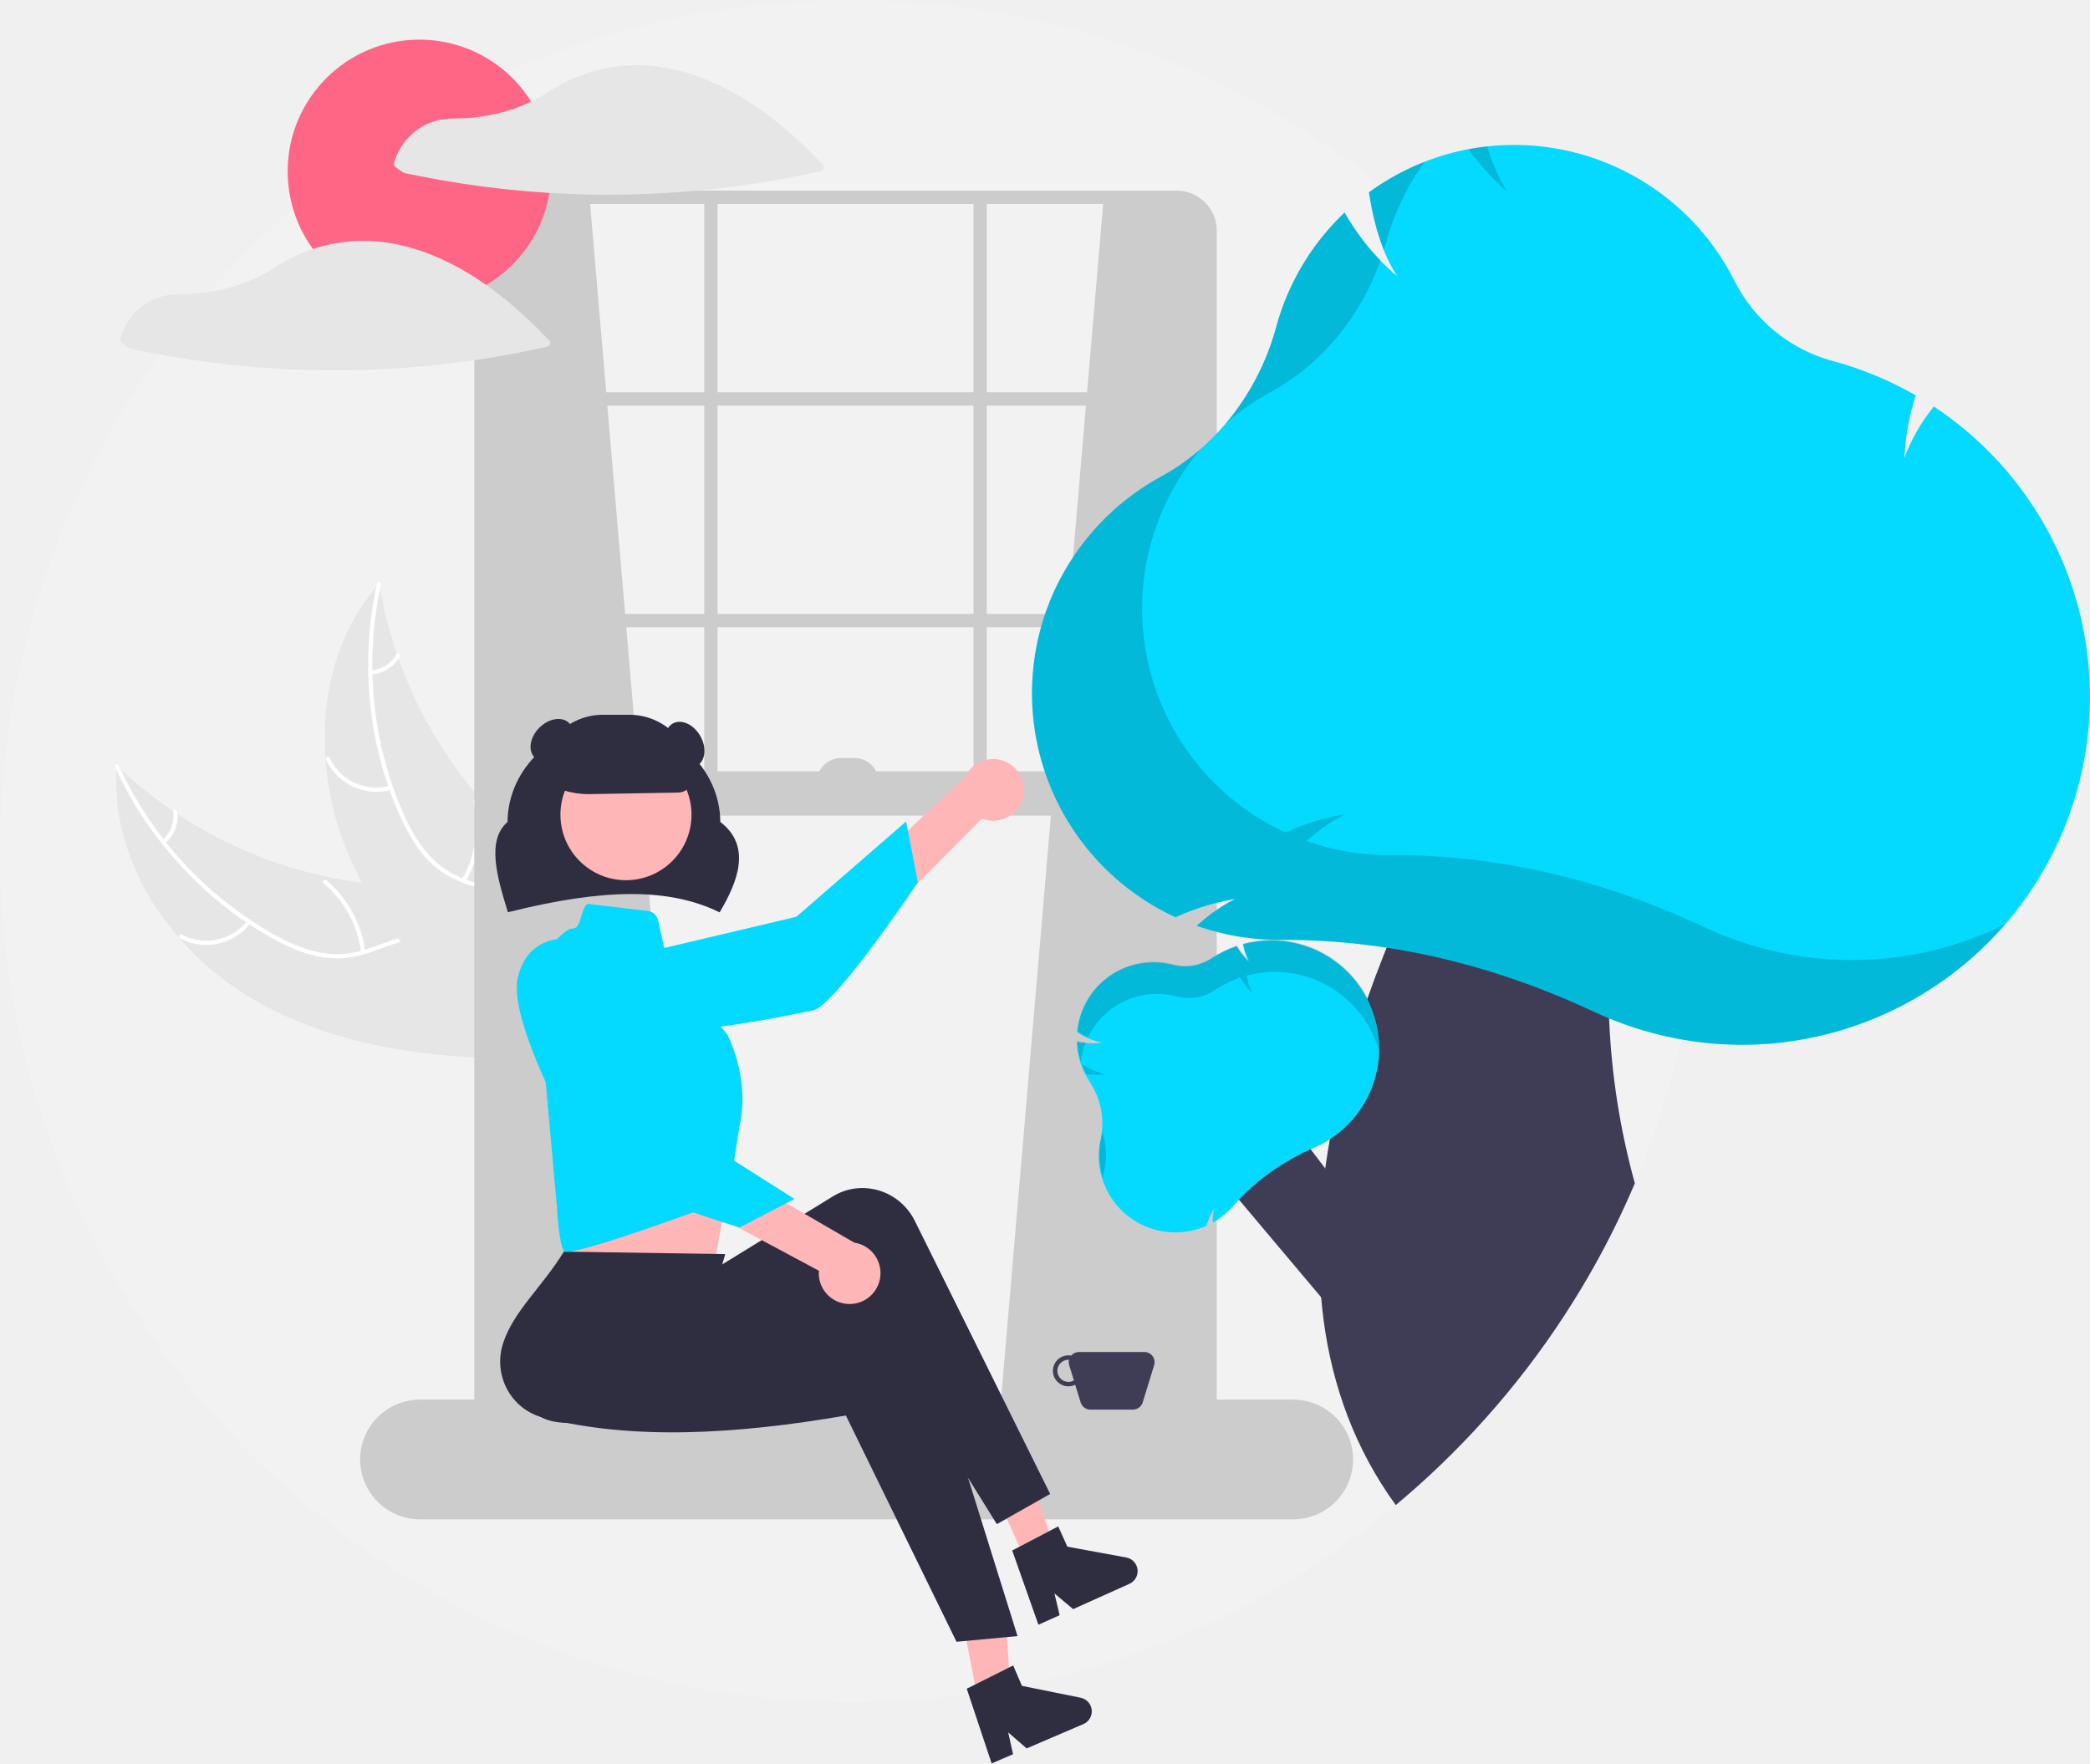
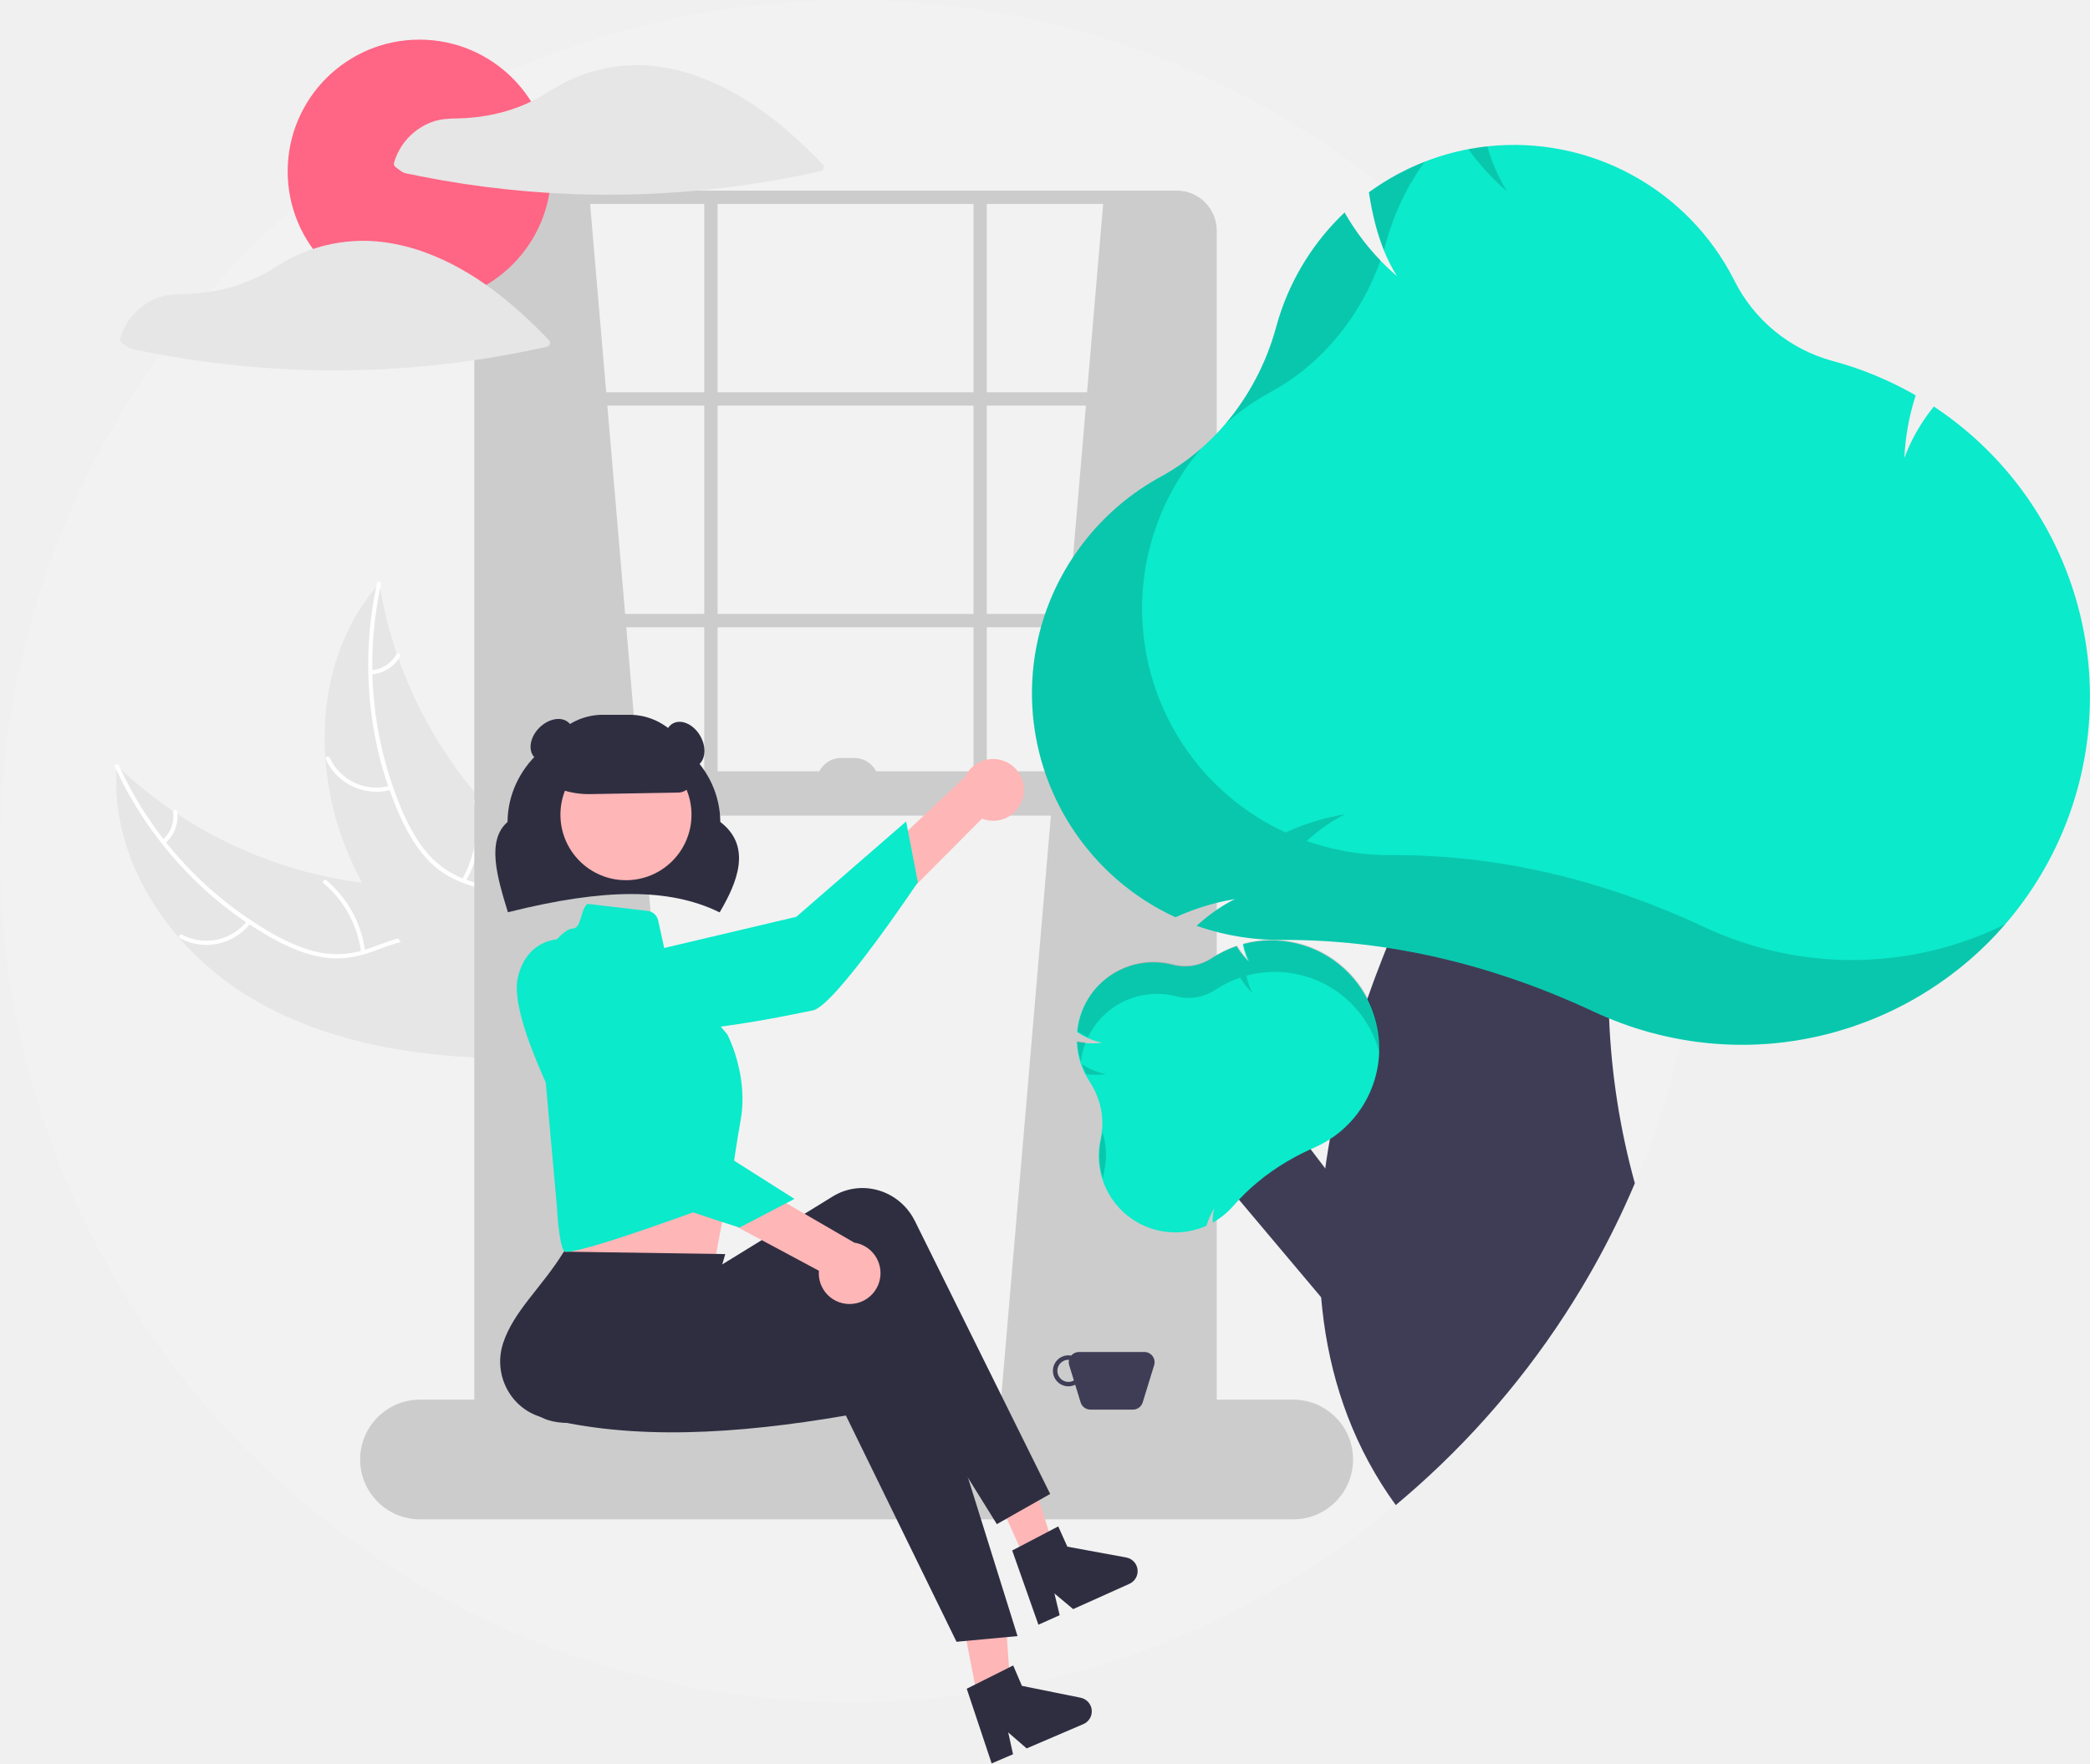
<svg xmlns="http://www.w3.org/2000/svg" data-name="Layer 1" width="943.001" height="795.629" viewBox="0 0 943.001 795.629">
  <path d="M896.499,436.185q0,16.77-1.41,33.2-1.11,12.825-3.03,25.42-2.04,13.335-5,26.35v.01q-1.935,8.565-4.25,16.99a378.355,378.355,0,0,1-16.67,47.92q-2.16,5.085-4.46,10.1a378.585,378.585,0,0,1-19.46,36.94,385.534,385.534,0,0,1-74.35,89.85q-4.74,4.215-9.61,8.29a382.421,382.421,0,0,1-245.76,88.93c-212.08,0-384-171.92-384-384,0-212.08,171.92-384,384-384a382.306,382.306,0,0,1,238.77,83.25q4.77,3.78,9.42,7.73a386.731,386.731,0,0,1,42.23,41.8h.01A382.505,382.505,0,0,1,896.499,436.185Z" transform="translate(-128.4995 -52.18526)" fill="#f2f2f2" />
  <path d="M241.856,502.516c-36.581-21.772-64.19-62.461-60.606-104.878a196.133,196.133,0,0,0,123.333,54.055c17.822,1.053,37.754.369,50.874,12.478,8.163,7.534,11.963,18.878,12.586,29.969.623,11.091-1.599,22.124-3.809,33.011l.761,2.667C322.426,529.978,278.436,524.288,241.856,502.516Z" transform="translate(-128.4995 -52.18526)" fill="#e6e6e6" />
  <path d="M182.142,397.593a167.641,167.641,0,0,0,69.678,76.049c6.587,3.687,13.59,6.854,21.032,8.323a41.405,41.405,0,0,0,21.723-1.721c6.534-2.204,12.963-5.214,19.919-5.791,7.332-.608,14.12,2.221,19.453,7.175,6.525,6.062,10.483,14.107,14.08,22.109,3.994,8.885,8.001,18.176,15.659,24.565.928.774-.328,2.168-1.254,1.396-13.322-11.116-15.497-29.732-26.146-42.824-4.969-6.109-11.809-10.757-19.935-10.635-7.106.107-13.738,3.206-20.334,5.495-6.927,2.403-13.865,3.532-21.178,2.474-7.48-1.081-14.622-3.981-21.274-7.484a162.642,162.642,0,0,1-40.498-30.723A170.614,170.614,0,0,1,180.355,398.165c-.501-1.095,1.29-1.66,1.787-.572Z" transform="translate(-128.4995 -52.18526)" fill="#fff" />
  <path d="M241.624,468.62a25.152,25.152,0,0,1-31.817,6.956c-1.064-.571-.227-2.25.838-1.679a23.29,23.29,0,0,0,29.583-6.531c.727-.964,2.119.296,1.396,1.254Z" transform="translate(-128.4995 -52.18526)" fill="#fff" />
  <path d="M291.41,481.797a48.478,48.478,0,0,0-16.879-31.036c-.925-.777.33-2.172,1.254-1.396A50.424,50.424,0,0,1,293.284,481.697c.148,1.201-1.727,1.294-1.874.1Z" transform="translate(-128.4995 -52.18526)" fill="#fff" />
  <path d="M201.841,431.157a14.237,14.237,0,0,0,4.79-12.632c-.163-1.198,1.712-1.29,1.874-.1a15.954,15.954,0,0,1-5.268,13.986.97.97,0,0,1-1.325.071.943.943,0,0,1-.071-1.325Z" transform="translate(-128.4995 -52.18526)" fill="#fff" />
  <path d="M299.659,315.46c.123.745.246,1.491.383,2.243a187.493,187.493,0,0,0,7.517,29.471c.243.747.501,1.499.765,2.238a197.66,197.66,0,0,0,36.584,62.908,191.952,191.952,0,0,0,20.694,20.552c10.233,8.722,22.022,17.365,28.582,28.626a32.93,32.93,0,0,1,1.871,3.621L368.189,528.683c-.136.113-.258.232-.394.346l-.997,2.589c-.405-.299-.818-.618-1.223-.917-.236-.172-.465-.359-.701-.532-.155-.119-.31-.24-.457-.339-.052-.04-.103-.08-.141-.113-.147-.099-.273-.206-.405-.299q-3.474-2.664-6.923-5.386c-.015-.006-.015-.006-.023-.027-17.484-13.872-33.964-29.326-47.574-46.789-.409-.526-.833-1.057-1.23-1.611a183.167,183.167,0,0,1-16.25-25.087,161.928,161.928,0,0,1-6.968-14.829,134.653,134.653,0,0,1-9.588-40.995c-2.043-28.075,4.916-56.49,22.949-77.632C298.727,316.522,299.182,315.995,299.659,315.46Z" transform="translate(-128.4995 -52.18526)" fill="#e6e6e6" />
  <path d="M300.403,315.957a167.641,167.641,0,0,0,9.848,102.672c3.04,6.91,6.724,13.655,11.782,19.308a41.405,41.405,0,0,0,18.381,11.705c6.544,2.175,13.489,3.641,19.391,7.369,6.22,3.929,9.937,10.274,11.212,17.441,1.56,8.769-.123,17.575-2.069,26.13-2.16,9.498-4.555,19.33-2.287,29.042.275,1.177-1.567,1.534-1.841.359-3.945-16.896,5.527-33.07,4.907-49.934-.29-7.869-2.953-15.699-9.515-20.494-5.738-4.193-12.899-5.711-19.544-7.856-6.977-2.252-13.197-5.528-18.399-10.775-5.322-5.367-9.278-11.982-12.481-18.784a162.642,162.642,0,0,1-13.838-48.913,170.614,170.614,0,0,1,2.683-57.888c.26-1.176,2.029-.549,1.771.619Z" transform="translate(-128.4995 -52.18526)" fill="#fff" />
  <path d="M305.132,408.481A25.152,25.152,0,0,1,275.54,394.879c-.506-1.096,1.174-1.933,1.68-.836a23.29,23.29,0,0,0,27.553,12.596c1.161-.331,1.513,1.512.359,1.841Z" transform="translate(-128.4995 -52.18526)" fill="#fff" />
  <path d="M336.95,448.976a48.477,48.477,0,0,0,5.209-34.943c-.271-1.178,1.571-1.535,1.841-.359a50.424,50.424,0,0,1-5.494,36.35c-.605,1.047-2.158-.006-1.556-1.048Z" transform="translate(-128.4995 -52.18526)" fill="#fff" />
  <path d="M295.923,354.616a14.237,14.237,0,0,0,11.429-7.202c.591-1.055,2.144 0,1.556,1.048a15.954,15.954,0,0,1-12.626,7.995.97.97,0,0,1-1.1-.741.943.943,0,0,1,.741-1.1Z" transform="translate(-128.4995 -52.18526)" fill="#fff" />
  <path d="M394.499,141.185l47,550.192-94,7.068V148.185C358.7,140.774,374.779,139.614,394.499,141.185Z" transform="translate(-128.4995 -52.18526)" fill="#ccc" />
  <path d="M626.499,141.185l-47,550.192,94,7.068V148.185C662.298,140.774,646.22,139.614,626.499,141.185Z" transform="translate(-128.4995 -52.18526)" fill="#ccc" />
  <path d="M659.425,721.185H360.574a18.095,18.095,0,0,1-18.075-18.075V156.26a18.095,18.095,0,0,1,18.075-18.075H659.425A18.095,18.095,0,0,1,677.499,156.26v546.85A18.095,18.095,0,0,1,659.425,721.185Zm-298.851-577A12.088,12.088,0,0,0,348.499,156.26v546.85a12.089,12.089,0,0,0,12.075,12.075H659.425a12.089,12.089,0,0,0,12.075-12.075V156.26a12.088,12.088,0,0,0-12.075-12.075Z" transform="translate(-128.4995 -52.18526)" fill="#ccc" />
  <rect x="217" y="177" width="329" height="6" fill="#ccc" />
  <rect x="217" y="277" width="329" height="6" fill="#ccc" />
  <rect x="317.764" y="89" width="6" height="273" fill="#ccc" />
  <rect x="439.236" y="89" width="6" height="273" fill="#ccc" />
  <path d="M711.999,737.685h-394a27,27,0,0,1,0-54h394a27,27,0,0,1,0,54Z" transform="translate(-128.4995 -52.18526)" fill="#ccc" />
  <rect x="219" y="348" width="327" height="20" fill="#ccc" />
  <path d="M453.194,463.836l-.415-.2c-22.292-10.769-51.483-10.759-94.653.035l-.461.115-.138-.455c-4.567-14.974-9.74-31.934-.021-40.278.136-24.485,21.614-44.368,47.996-44.368,26.376,0,47.851,19.872,47.995,44.351,14.458,11.054,7.567,27.388-.068,40.402Z" transform="translate(-128.4995 -52.18526)" fill="#2f2e41" />
  <path d="M590.206,411.405a13.844,13.844,0,0,1-18.647,10.147l-78.778,79.165L485.753,476.136,563.994,402.621a13.919,13.919,0,0,1,26.212,8.784Z" transform="translate(-128.4995 -52.18526)" fill="#ffb6b6" />
-   <path d="M395.507,487.618s-7.147,16.197,10.488,26.185,79.273-3.812,89.274-5.738S542.625,450.237,542.625,450.237l-5.282-27.415-49.54,43.005Z" transform="translate(-128.4995 -52.18526)" fill="#04d9ff" />
+   <path d="M395.507,487.618s-7.147,16.197,10.488,26.185,79.273-3.812,89.274-5.738S542.625,450.237,542.625,450.237l-5.282-27.415-49.54,43.005Z" transform="translate(-128.4995 -52.18526)" fill="#0beacb" />
  <path d="M382.499,577.185l1,19s-2.952,16.83-.524,20.462c2.409,3.614,68.15,4.07,68.15,4.07s4.344-23.416,8.085-43.913Z" transform="translate(-128.4995 -52.18526)" fill="#ffb6b6" />
  <polygon points="443.014 776.221 456.758 773.445 452.824 717.931 432.54 722.028 443.014 776.221" fill="#ffb6b6" />
  <polygon points="462.701 703.978 475.478 698.233 458.903 645.117 440.045 653.597 462.701 703.978" fill="#ffb6b6" />
  <path d="M602.33,726.235l-24.058,13.622-59.332-95.342c-41.651,28.061-82.381,41.499-123.441,48.67-13.882,2.472-28.035,1.219-30.701-12.91q-.187-.991-.298-1.993c-1.639-15.433,17.558-35.215,19.999-54.097l52.54-3.154,6.479,8.307L504.28,591.982c12.219-7.512,28.291-3.449,35.897,9.076q.602.992,1.118,2.033Z" transform="translate(-128.4995 -52.18526)" fill="#2f2e41" />
  <path d="M587.605,790.372l-27.528,2.558-49.913-102.081c-49.495,8.512-96.19,11.239-136.579.942-13.675-3.438-22.034-17.558-18.67-31.538q.236-.98.545-1.94c4.834-14.748,17.487-25.183,27.456-41.404L455.733,618.016l-8.133,28.062,70.736-9.154c14.225-1.841,27.217,8.456,29.018,22.998q.143,1.152.186,2.313Z" transform="translate(-128.4995 -52.18526)" fill="#2f2e41" />
  <circle cx="282.432" cy="367.57" r="29.568" fill="#ffb6b6" />
-   <path d="M393.598,459.997l27.111,3.19a5.532,5.532,0,0,1,4.758,4.313l4.311,19.729,26.877,31.651s9.651,18.096,6.032,38.605-5.21,35.748-5.21,35.748S385.381,620.263,382.968,616.644s-3.196-20.058-3.196-20.058L370.121,489.216S380.979,471.121,387.011,471.121C390.904,470.989,390.405,462.228,393.598,459.997Z" transform="translate(-128.4995 -52.18526)" fill="#04d9ff" />
-   <ellipse cx="329.711" cy="539.387" rx="6.884" ry="8.261" fill="#04d9ff" />
+   <path d="M393.598,459.997l27.111,3.19a5.532,5.532,0,0,1,4.758,4.313l4.311,19.729,26.877,31.651s9.651,18.096,6.032,38.605-5.21,35.748-5.21,35.748S385.381,620.263,382.968,616.644s-3.196-20.058-3.196-20.058L370.121,489.216S380.979,471.121,387.011,471.121C390.904,470.989,390.405,462.228,393.598,459.997Z" transform="translate(-128.4995 -52.18526)" fill="#0beacb" />
+   <ellipse cx="329.711" cy="539.387" rx="6.884" ry="8.261" fill="#0beacb" />
  <path d="M564.693,814.113l20.954-10.501,3.949,9.213,26.496,5.356a6.261,6.261,0,0,1,1.227,11.892l-25.601,10.974-8.319-7.222,2.183,9.852-9.653,4.138Z" transform="translate(-128.4995 -52.18526)" fill="#2f2e41" />
  <path d="M585.204,751.744l20.766-10.868,4.111,9.142,26.587,4.889a6.261,6.261,0,0,1,1.436,11.869l-25.404,11.422-8.445-7.074,2.356,9.812-9.578,4.307Z" transform="translate(-128.4995 -52.18526)" fill="#2f2e41" />
  <path d="M394.039,410.48a37.838,37.838,0,0,1-21.826-6.886l-.213-.149v-.26a28.532,28.532,0,0,1,28.5-28.5h12a28.532,28.532,0,0,1,28.5,28.5,6.636,6.636,0,0,1-6.49,6.604l-39.796.686C394.488,410.479,394.263,410.48,394.039,410.48Z" transform="translate(-128.4995 -52.18526)" fill="#2f2e41" />
  <ellipse cx="437.499" cy="388.185" rx="8" ry="11" transform="translate(-263.9783 218.5714) rotate(-30)" fill="#2f2e41" />
  <ellipse cx="377.5" cy="386.185" rx="11" ry="8" transform="translate(-291.0066 327.8583) rotate(-45)" fill="#2f2e41" />
  <path d="M644.838,662.185H615.325a4.57,4.57,0,0,0-3.499,1.617,6.999,6.999,0,1,0,1.806,13.173l2.448,7.954a4.611,4.611,0,0,0,4.408,3.255h19.188a4.611,4.611,0,0,0,4.407-3.255l5.163-16.777A4.612,4.612,0,0,0,644.838,662.185Zm-34.256,13.5a5,5,0,1,1,0-10c.091,0,.176.022.267.027a4.564,4.564,0,0,0,.07,2.441l2.112,6.865A4.937,4.937,0,0,1,610.581,675.685Z" transform="translate(-128.4995 -52.18526)" fill="#3f3d56" />
  <path d="M513.052,640.478a13.844,13.844,0,0,1-15.07-14.951L399.543,572.775,421.074,558.989l92.873,53.858a13.919,13.919,0,0,1-.895,27.63Z" transform="translate(-128.4995 -52.18526)" fill="#ffb6b6" />
-   <path d="M384.182,475.832s-17.566-2.2-22.075,17.56,26.396,74.846,31.111,83.874,68.983,28.773,68.983,28.773l24.747-12.926-55.411-35.118Z" transform="translate(-128.4995 -52.18526)" fill="#04d9ff" />
+   <path d="M384.182,475.832s-17.566-2.2-22.075,17.56,26.396,74.846,31.111,83.874,68.983,28.773,68.983,28.773l24.747-12.926-55.411-35.118Z" transform="translate(-128.4995 -52.18526)" fill="#0beacb" />
  <path d="M379.5,342h6a11,11,0,0,1,11,11v0a0,0,0,0,1,0,0h-28a0,0,0,0,1,0,0v0A11,11,0,0,1,379.5,342Z" fill="#ccc" />
  <circle cx="189.242" cy="77.324" r="59.442" fill="#ff6584" />
  <path d="M499.738,126.411c-15.731-16.502-34.001-31.557-55.63-39.512a89.414,89.414,0,0,0-18.633-4.682c-.051-.007-.1.003-.15-.001a2.746,2.746,0,0,0-.314-.062,71.725,71.725,0,0,0-26.622,1.607A73.554,73.554,0,0,0,385.993,88.079a108.399,108.399,0,0,0-11.631,6.592,75.653,75.653,0,0,1-25.703,9.589,86.468,86.468,0,0,1-13.805,1.355c-4.018.081-7.807.22-11.613,1.672a27.874,27.874,0,0,0-16.976,18.381,1.807,1.807,0,0,0,.803,1.974c1.03.737,2.034,1.574,3.115,2.231a9.719,9.719,0,0,0,3.043.83q2.58.544,5.167,1.057,9.529,1.888,19.137,3.343,19.442,2.943,39.094,4.146a435.303,435.303,0,0,0,78.685-2.365,436.802,436.802,0,0,0,43.655-7.551A1.764,1.764,0,0,0,499.738,126.411Z" transform="translate(-128.4995 -52.18526)" fill="#e6e6e6" />
  <path d="M320.562,166.155a89.414,89.414,0,0,0-18.632-4.682c-.051-.007-.1.003-.15-.001a2.747,2.747,0,0,0-.314-.062,71.725,71.725,0,0,0-26.622,1.607,73.555,73.555,0,0,0-12.396,4.318,108.4,108.4,0,0,0-11.631,6.592,75.653,75.653,0,0,1-25.703,9.589,86.468,86.468,0,0,1-13.805,1.355c-4.018.081-7.807.22-11.613,1.672A27.874,27.874,0,0,0,182.72,204.923a1.807,1.807,0,0,0,.803,1.974c1.03.737,2.034,1.574,3.115,2.231a9.719,9.719,0,0,0,3.043.83q2.58.544,5.167,1.057,9.529,1.888,19.137,3.343,19.442,2.943,39.094,4.146a435.303,435.303,0,0,0,78.685-2.365,436.803,436.803,0,0,0,43.655-7.551,1.764,1.764,0,0,0,.771-2.922C360.461,189.165,342.191,174.11,320.562,166.155Z" transform="translate(-128.4995 -52.18526)" fill="#e6e6e6" />
  <polygon points="620.723 557.099 575.011 497.048 538.943 517.442 615.374 608.204 620.723 557.099" fill="#3f3d56" />
  <path d="M854.519,511.665a329.337,329.337,0,0,0,11.62,74.41q-2.16,5.085-4.46,10.1a378.585,378.585,0,0,1-19.46,36.94,385.534,385.534,0,0,1-74.35,89.85q-4.74,4.215-9.61,8.29c-18.51-25.52-28.5-53.68-32.45-82.66-.5-3.68-.91-7.4-1.22-11.1v-.02a236.759,236.759,0,0,1-.73-27.04c.01-.72.03-1.45.06-2.18.35-9.64,1.22-19.3,2.53-28.87v-.01c.15-1.1.3-2.2.47-3.3.48-3.3,1.02-6.6,1.61-9.88a400.208,400.208,0,0,1,14.34-55.79v-.01c.17-.53.34-1.05.53-1.57.66-1.98,1.33-3.94,2.02-5.9a3.435,3.435,0,0,1,.16-.45q1.335-3.84,2.73-7.62.375-1.05.78-2.1c1.05-2.81,2.12-5.6,3.21-8.35.34-.88.69-1.76,1.04-2.63.27-.67.53-1.34.81-2v-.01q2.385-5.895,4.83-11.56c4.57-10.62,9.27-20.61,13.85-29.82l.01-.01c19.01-38.13,36.29-62.89,36.29-62.89l64.89,21c-7.74,13.73-13.73,33.98-17.01,57.87a323.067,323.067,0,0,0-2.49,57.3Z" transform="translate(-128.4995 -52.18526)" fill="#3f3d56" />
-   <path d="M746.669,505.555c-.38-.89-.81-1.76-1.25-2.63a49.257,49.257,0,0,0-8.71-12c-.52-.53-1.06-1.06-1.62-1.56a48.718,48.718,0,0,0-45.48-11.26l-.04.02-.3.08.07.34a28.28,28.28,0,0,0,1.3,4.65c.15.41.32.8.49,1.19.07.18.16.34.24.52,0,0-.01.01.01.01,0,.01.01.02.01.03.19.37.37.75.57,1.11-.41-.39-.8-.79-1.18-1.2-.37-.38-.71-.78-1.05-1.18a33.147,33.147,0,0,1-3.15-4.34l-.16-.27-.28.11a49.113,49.113,0,0,0-10.72,5.25l-.36.24a21.802,21.802,0,0,1-17.51,2.86,34.718,34.718,0,0,0-27.59,4.51,34.303,34.303,0,0,0-7.18,6.26c-.18.21-.36.43-.54.64-.38.46-.74.93-1.09,1.41a34.263,34.263,0,0,0-6.67,17.23l-.02.23.19.13a29.714,29.714,0,0,0,11.24,4.68,33.63,33.63,0,0,1-7.64.19h-.01a30.941,30.941,0,0,1-3.44-.48l-.21-.04h-.01l-.26-.05.04.48a34.399,34.399,0,0,0,5.57,17.15l.1.14a1.407,1.407,0,0,1,.1.16,35.997,35.997,0,0,1,3.52,6.91,32.918,32.918,0,0,1,1.48,18.91,34.48,34.48,0,0,0,14.12,36.18,34.296,34.296,0,0,0,16.95,5.95c.83.07,1.67.11,2.51.11a34.479,34.479,0,0,0,13.97-2.91l.16-.06.04-.18a33.841,33.841,0,0,1,3.54-7.78,23.575,23.575,0,0,0-.74,5.87v.66l.57-.33c.49-.29.99-.6,1.44-.89a35.226,35.226,0,0,0,7.27-6.32c.83-.96,1.67-1.89,2.55-2.82l.01-.01c1.71-1.82,3.52-3.6,5.4-5.3a100.973,100.973,0,0,1,12.8-9.77,110.307,110.307,0,0,1,14.13-7.68h.01c.55-.26,1.11-.51,1.66-.75a48.741,48.741,0,0,0,7.01-3.76c.08-.05.15-.09.22-.14a48.792,48.792,0,0,0,17.92-60.5Z" transform="translate(-128.4995 -52.18526)" fill="#04d9ff" />
+   <path d="M746.669,505.555c-.38-.89-.81-1.76-1.25-2.63a49.257,49.257,0,0,0-8.71-12c-.52-.53-1.06-1.06-1.62-1.56a48.718,48.718,0,0,0-45.48-11.26l-.04.02-.3.08.07.34a28.28,28.28,0,0,0,1.3,4.65c.15.41.32.8.49,1.19.07.18.16.34.24.52,0,0-.01.01.01.01,0,.01.01.02.01.03.19.37.37.75.57,1.11-.41-.39-.8-.79-1.18-1.2-.37-.38-.71-.78-1.05-1.18a33.147,33.147,0,0,1-3.15-4.34l-.16-.27-.28.11a49.113,49.113,0,0,0-10.72,5.25l-.36.24a21.802,21.802,0,0,1-17.51,2.86,34.718,34.718,0,0,0-27.59,4.51,34.303,34.303,0,0,0-7.18,6.26c-.18.21-.36.43-.54.64-.38.46-.74.93-1.09,1.41a34.263,34.263,0,0,0-6.67,17.23l-.02.23.19.13a29.714,29.714,0,0,0,11.24,4.68,33.63,33.63,0,0,1-7.64.19h-.01a30.941,30.941,0,0,1-3.44-.48l-.21-.04h-.01l-.26-.05.04.48a34.399,34.399,0,0,0,5.57,17.15l.1.14a1.407,1.407,0,0,1,.1.16,35.997,35.997,0,0,1,3.52,6.91,32.918,32.918,0,0,1,1.48,18.91,34.48,34.48,0,0,0,14.12,36.18,34.296,34.296,0,0,0,16.95,5.95c.83.07,1.67.11,2.51.11a34.479,34.479,0,0,0,13.97-2.91l.16-.06.04-.18a33.841,33.841,0,0,1,3.54-7.78,23.575,23.575,0,0,0-.74,5.87v.66l.57-.33c.49-.29.99-.6,1.44-.89a35.226,35.226,0,0,0,7.27-6.32c.83-.96,1.67-1.89,2.55-2.82l.01-.01c1.71-1.82,3.52-3.6,5.4-5.3a100.973,100.973,0,0,1,12.8-9.77,110.307,110.307,0,0,1,14.13-7.68h.01c.55-.26,1.11-.51,1.66-.75a48.741,48.741,0,0,0,7.01-3.76c.08-.05.15-.09.22-.14a48.792,48.792,0,0,0,17.92-60.5Z" transform="translate(-128.4995 -52.18526)" fill="#0beacb" />
  <path d="M626.777,580.184a34.46,34.46,0,0,0-.619,3.684,34.929,34.929,0,0,1-.782-18.176c.208-.921.364-1.853.486-2.791A32.78,32.78,0,0,1,626.777,580.184Z" transform="translate(-128.4995 -52.18526)" opacity="0.15" />
  <path d="M627.533,536.806a33.631,33.631,0,0,1-8.932.043,34.586,34.586,0,0,1-2.007-4.545A29.305,29.305,0,0,0,627.533,536.806Z" transform="translate(-128.4995 -52.18526)" opacity="0.15" />
  <path d="M618.364,522.484a34.761,34.761,0,0,0-2.161,8.705,34.362,34.362,0,0,1-1.602-8.768l-.025-.48.472.092A33.397,33.397,0,0,0,618.364,522.484Z" transform="translate(-128.4995 -52.18526)" opacity="0.15" />
  <path d="M630.217,491.738a34.632,34.632,0,0,1,27.574-4.516,21.766,21.766,0,0,0,17.52-2.855l.361-.238a48.965,48.965,0,0,1,10.714-5.262l.288-.1.157.26a33.12,33.12,0,0,0,5.376,6.725,25.398,25.398,0,0,1-2.618-7.51l-.068-.346.341-.09a48.721,48.721,0,0,1,61.116,49.7,48.73,48.73,0,0,0-59.715-35.207l-.341.09.068.346a25.399,25.399,0,0,0,2.618,7.51,33.121,33.121,0,0,1-5.376-6.725l-.157-.26-.288.1a48.964,48.964,0,0,0-10.714,5.262l-.361.238a21.766,21.766,0,0,1-17.52,2.855,34.556,34.556,0,0,0-39.8,18.426,41.881,41.881,0,0,1-4.493-2.51l-.196-.124.023-.23A34.418,34.418,0,0,1,630.217,491.738Z" transform="translate(-128.4995 -52.18526)" opacity="0.15" />
-   <path d="M1001.979,236.225l-.95-.63-.69.9a81.83,81.83,0,0,0-12.59,22.29,106.752,106.752,0,0,1,4.82-27.29l.3-.93-.86-.49a157.689,157.689,0,0,0-35.5-14.72l-1.35-.36a70.061,70.061,0,0,1-44.15-36.28,111.368,111.368,0,0,0-111.43-60.49h-.01c-.24.02-.49.05-.73.08-.41.04-.81.09-1.21.14-.82.11-1.62.22-2.42.34-.68.1-1.37.21-2.05.33-.36.05-.71.11-1.06.18-.35.06-.71.12-1.06.19h-.01a110.254,110.254,0,0,0-19.66,5.65h-.01v.01l-1.61.63q-2.49,1.02-4.94,2.16c-.37.17-.73.35-1.1.52-.1.05-.21.1-.31.16-1.05.5-2.09,1.02-3.12,1.57-.15.07-.3.15-.45.23l-.96.51q-3.165,1.71-6.22,3.63c-.17.1-.33.2-.5.31-.18.12-.37.24-.55.36-.11.06-.22.14-.33.21-.31.19-.61.39-.91.6-.6.39-1.2.79-1.79,1.2-.61.41-1.21.84-1.81,1.27l-.6.43.11.74c.1.61.19,1.22.3,1.82.1.6.2,1.19.31,1.78.17.99.36,1.97.55,2.92.13.63.25,1.25.39,1.86q.195.945.42,1.89c.29,1.3.6,2.56.93,3.8.16.62.33,1.24.51,1.85.1.37.2.74.31,1.1q.12.375.24.75c.02.08.04.17.07.26a2.406,2.406,0,0,0,.08.25q.165.555.33,1.08c.06.19.12.38.19.56.14.43.29.87.44,1.29.16.48.33.96.5,1.43.04.12.08.23.12.35.03.09.06.18.1.27.04.1.08.21.12.31.17.45.34.91.52,1.36.06.16.12.33.19.49a71.635,71.635,0,0,0,5.95,11.7q-3.885-3.33-7.48-7.06a107.658,107.658,0,0,1-10.2-12.31c-.25-.34-.5-.69-.73-1.04-.47-.67-.93-1.34-1.38-2.02-.48-.7-.94-1.43-1.39-2.15-.3-.48-.6-.97-.89-1.45-.29-.46-.56-.91-.82-1.37l-.78-1.34h-.01v.01l-1.1,1.08c-.44.43-.88.86-1.31,1.29a111.134,111.134,0,0,0-28.27,48.65l-.15.55-.15.57c-.29,1.02-.58,2.01-.89,3.02v.01c-.3,1-.62,2-.96,2.98-.31.93-.63,1.85-.97,2.77q-.165.465-.36.93c-.21.6-.44,1.19-.67,1.79-.11.27-.22.55-.33.82-.27.66-.54,1.32-.81,1.97-.04.1-.09.21-.14.31-.08.2-.17.4-.25.59-.21.48-.43.97-.64,1.45-.15.31-.29.63-.43.94-.06.14-.13.28-.19.42-.37.8-.75,1.59-1.15,2.37-.45.92-.91,1.84-1.4,2.74-.43.84-.88,1.66-1.35,2.48-.81,1.45-1.66,2.89-2.54,4.29-.34.54-.68,1.08-1.03,1.62-.08.13-.16.26-.24.38-.29.47-.59.92-.9,1.38-.21.31-.42.62-.63.92-.35.54-.72,1.06-1.1,1.57-.1.16-.21.31-.32.46-.56.78-1.12,1.54-1.69,2.3-.02.01-.02.02-.03.03-.02,0-.02.01-.03.02-.25.33-.5.66-.76.98-.34.47-.71.93-1.08,1.38-.6.76-1.23,1.53-1.87,2.28-.02.02-.03.04-.05.05a106.528,106.528,0,0,1-10.74,10.92c-.07.06-.12.12-.19.17-.54.47-1.08.94-1.64,1.4q-.345.285-.69.57c-.38.32-.77.64-1.15.93a.793.793,0,0,1-.15.12c-.34.28-.67.54-1.01.8-.41.33-.82.64-1.24.95q-2.97,2.25-6.1,4.25c-.31.21-.64.42-.96.62-.19.12-.38.24-.56.34-.76.47-1.52.93-2.28,1.37-.76.45-1.54.88-2.31,1.3-1.65.9-3.28,1.84-4.87,2.82-.8.5-1.6,1-2.39,1.51q-4.71,3.06-9.07,6.55a110.737,110.737,0,0,0-8.35,7.41q-.495.48-.99.99c-.66.65-1.3,1.31-1.91,1.97-.98,1.01-1.92,2.05-2.85,3.1a112.398,112.398,0,0,0-12.96,18.02,105.926,105.926,0,0,0-5.08,9.89c-1.15,2.53-2.2,5.12-3.15,7.74q-.945,2.625-1.77,5.3c-.27.89-.53,1.79-.78,2.69-.85,3.05-1.56,6.13-2.14,9.22q-.705,3.72-1.14,7.45c-.15,1.25-.27,2.5-.38,3.74q-.386,4.572-.395,9.152a111.31,111.31,0,0,0,3.315,27.178q.735,2.94,1.63,5.85c.3.97.62,1.93.94,2.89q1.215,3.6,2.69,7.13.885,2.115,1.86,4.2a111.616,111.616,0,0,0,15.68,24.56q1.545,1.845,3.19,3.63c.01,0,0,.01,0,.01a110.899,110.899,0,0,0,8.63,8.44h.01q1.815,1.605,3.69,3.11c.01-.01.01,0,.01,0,1.26,1.02,2.53,2,3.83,2.95q.975.705,1.98,1.41,1.965,1.395,4.01,2.69h.01q2.04,1.32,4.14,2.52c2.81,1.61,5.69,3.12,8.65,4.49l.5.23.51-.23a109.461,109.461,0,0,1,14.64-5.37c1.1-.32,2.21-.61,3.31-.89q4.17-1.035,8.4-1.74a69.101,69.101,0,0,0-7.94,4.67c-1.97,1.33-3.91,2.78-5.86,4.38-.65.53-1.3,1.08-1.95,1.64l-1.62,1.4,2.03.67c.74.24,1.48.48,2.22.7,1.01.32,2.01.61,2.99.88q3.21.9,6.46,1.59c.53.11,1.05.22,1.58.33,1.03.2,2.07.4,3.11.58a.687.687,0,0,0,.13.02c1.08.18,2.17.35,3.25.5q3.015.435,6.03.69c.22.03.44.04.67.05.49.04.97.08,1.46.11,1.08.07,2.17.12,3.26.16.08,0,.15.01.23.01.55.02,1.1.04,1.65.05,0,0,0,.01.01,0,.55.01,1.1.02,1.65.02h3.04c.57,0,1.14.01,1.72.01.8,0,1.61.01,2.41.02.21,0,.43.01.65.01,1.28.02,2.56.05,3.84.08.08,0,.16.01.24.01,1.28.04,2.56.08,3.84.14.28.01.56.02.85.04q1.845.075,3.69.18c.35.02.71.05,1.07.07.93.05,1.87.11,2.8.18.55.03,1.09.07,1.64.12,2.22.17,4.43.36,6.65.58.74.06,1.48.14,2.22.22q2.97.315,5.96.69c.89.1,1.78.22,2.67.34.1.01.2.02.3.04,1.1.15,2.19.3,3.29.46.72.1,1.44.21,2.16.32.74.11,1.48.22,2.22.35.4.06.8.13,1.21.2.96.15,1.93.31,2.9.49a2.348,2.348,0,0,1,.26.04c2.06.36,4.13.74,6.19,1.15,1.21.23,2.41.47,3.61.72.94.19,1.88.39,2.82.59.16.03.32.07.48.11a.515.515,0,0,0,.11.02c1.42.31,2.85.63,4.27.97q7.395,1.71,14.77,3.8c1.13.31,2.26.64,3.39.97.48.14.95.28,1.42.42.98.29,1.95.58,2.93.89.86.26,1.73.53,2.59.81.54.17,1.08.34,1.62.52.84.26,1.68.53,2.51.82.71.22,1.41.45,2.11.7,1,.33,2.01.67,3.01,1.03.29.1.59.2.88.31,1.22.42,2.44.85,3.66,1.3,1.19.43,2.38.87,3.56,1.31.82.31,1.64.61,2.45.93.91.35,1.82.7,2.72,1.06,1.3.51,2.61,1.03,3.91,1.56,1.2.48,2.39.97,3.59,1.48.22.09.45.18.67.28,1.04.43,2.08.88,3.11,1.33.67.28,1.33.57,1.99.86q4.32,1.89,8.63,3.91h.01c1.8.85,3.63,1.66,5.47,2.43.43.18.86.36,1.3.53.73.31,1.47.6,2.21.9.48.19.96.38,1.45.56.71.28,1.43.55,2.15.81.76.28,1.51.56,2.28.82.27.1.54.19.82.29.89.3,1.78.6,2.68.89.09.03.18.06.28.09.94.3,1.88.6,2.83.88a2.002,2.002,0,0,0,.23.07c1.02.31,2.06.61,3.09.9,1.52.42,3.05.82,4.58,1.19.28.07.56.14.84.2.82.2,1.63.39,2.45.57.87.2,1.75.38,2.62.56.88.18,1.76.36,2.63.52.47.09.94.18,1.4.26l1.23.21c.85.15,1.7.28,2.56.42a.195.195,0,0,1,.07.01c.97.15,1.93.29,2.9.41.93.13,1.86.24,2.79.35.19.02.39.04.59.06.77.09,1.54.18,2.31.25q.33.03.66.06c.76.07,1.52.14,2.28.19a3.559,3.559,0,0,0,.46.03c.68.06,1.36.11,2.04.14.48.04.95.06,1.43.09.25.01.49.02.74.03.66.04,1.32.06,1.99.08.81.03,1.62.05,2.42.07.97.02,1.95.03,2.92.03h.02c.95,0,1.91-.01,2.86-.03h.36l1.05-.03c.54-.01,1.08-.03,1.61-.05,1.02-.04,2.03-.09,3.04-.15.4-.02.81-.05,1.21-.07.18-.01.37-.03.55-.04.63-.04,1.25-.08,1.88-.13.65-.05,1.31-.11,1.96-.18.84-.08,1.68-.17,2.52-.26.66-.07,1.32-.15,1.97-.23a2.032,2.032,0,0,0,.26-.04c.63-.07,1.26-.15,1.88-.24.74-.1,1.47-.21,2.2-.32.08-.01.15-.02.23-.03,1.26-.2,2.53-.4,3.8-.63,1.33-.24,2.66-.5,3.98-.77.49-.1.97-.21,1.46-.31.27-.06.55-.11.81-.17.41-.09.81-.18,1.21-.28.07-.01.15-.03.22-.04.56-.12,1.11-.26,1.67-.4,1.12-.27,2.22-.55,3.32-.85.49-.12.98-.25,1.45-.38.14-.04.28-.08.41-.12q3.045-.855,6.04-1.81c.88-.28,1.75-.57,2.62-.88q2.805-.96,5.56-2.02c.49-.18.98-.38,1.47-.57.72-.29,1.44-.58,2.15-.87.64-.27,1.28-.54,1.93-.82.32-.13.64-.27.96-.41.96-.42,1.92-.85,2.87-1.28.64-.3,1.27-.59,1.9-.89,1-.48,1.99-.97,2.98-1.46.25-.13.49-.26.73-.38.63-.32,1.26-.65,1.9-.97,1.01-.54,2.02-1.08,3.02-1.64.34-.18.67-.37,1.01-.56q1.65-.93,3.27-1.89,3.585-2.145,7.07-4.48c.58-.38,1.16-.78,1.73-1.17,1.08-.74,2.14-1.5,3.2-2.26.11-.08.21-.16.32-.23.53-.39,1.06-.78,1.59-1.18,1.1-.83,2.19-1.67,3.28-2.53.02-.01.05-.04.08-.06.49-.39.98-.78,1.46-1.17,1.49-1.21,2.96-2.44,4.4-3.71.71-.61,1.41-1.24,2.1-1.87.52-.47,1.04-.94,1.55-1.42,1.03-.97,2.04-1.93,3.04-2.91.5-.48.99-.98,1.49-1.48.49-.5.99-1,1.48-1.51.17-.17.34-.35.51-.53.5-.53,1-1.07,1.5-1.6.43-.46.85-.94,1.28-1.42.72-.8,1.45-1.6,2.16-2.41a1.534,1.534,0,0,1,.12-.13c.04-.05.08-.09.11-.13h-.01a156.932,156.932,0,0,0-31.27-232.97Z" transform="translate(-128.4995 -52.18526)" fill="#04d9ff" />
+   <path d="M1001.979,236.225l-.95-.63-.69.9a81.83,81.83,0,0,0-12.59,22.29,106.752,106.752,0,0,1,4.82-27.29l.3-.93-.86-.49a157.689,157.689,0,0,0-35.5-14.72l-1.35-.36a70.061,70.061,0,0,1-44.15-36.28,111.368,111.368,0,0,0-111.43-60.49h-.01c-.24.02-.49.05-.73.08-.41.04-.81.09-1.21.14-.82.11-1.62.22-2.42.34-.68.1-1.37.21-2.05.33-.36.05-.71.11-1.06.18-.35.06-.71.12-1.06.19h-.01a110.254,110.254,0,0,0-19.66,5.65h-.01v.01l-1.61.63q-2.49,1.02-4.94,2.16c-.37.17-.73.35-1.1.52-.1.05-.21.1-.31.16-1.05.5-2.09,1.02-3.12,1.57-.15.07-.3.15-.45.23l-.96.51q-3.165,1.71-6.22,3.63c-.17.1-.33.2-.5.31-.18.12-.37.24-.55.36-.11.06-.22.14-.33.21-.31.19-.61.39-.91.6-.6.39-1.2.79-1.79,1.2-.61.41-1.21.84-1.81,1.27l-.6.43.11.74c.1.61.19,1.22.3,1.82.1.6.2,1.19.31,1.78.17.99.36,1.97.55,2.92.13.63.25,1.25.39,1.86q.195.945.42,1.89c.29,1.3.6,2.56.93,3.8.16.62.33,1.24.51,1.85.1.37.2.74.31,1.1q.12.375.24.75c.02.08.04.17.07.26a2.406,2.406,0,0,0,.08.25q.165.555.33,1.08c.06.19.12.38.19.56.14.43.29.87.44,1.29.16.48.33.96.5,1.43.04.12.08.23.12.35.03.09.06.18.1.27.04.1.08.21.12.31.17.45.34.91.52,1.36.06.16.12.33.19.49a71.635,71.635,0,0,0,5.95,11.7q-3.885-3.33-7.48-7.06a107.658,107.658,0,0,1-10.2-12.31c-.25-.34-.5-.69-.73-1.04-.47-.67-.93-1.34-1.38-2.02-.48-.7-.94-1.43-1.39-2.15-.3-.48-.6-.97-.89-1.45-.29-.46-.56-.91-.82-1.37l-.78-1.34h-.01v.01l-1.1,1.08c-.44.43-.88.86-1.31,1.29a111.134,111.134,0,0,0-28.27,48.65l-.15.55-.15.57c-.29,1.02-.58,2.01-.89,3.02v.01c-.3,1-.62,2-.96,2.98-.31.93-.63,1.85-.97,2.77q-.165.465-.36.93c-.21.6-.44,1.19-.67,1.79-.11.27-.22.55-.33.82-.27.66-.54,1.32-.81,1.97-.04.1-.09.21-.14.31-.08.2-.17.4-.25.59-.21.48-.43.97-.64,1.45-.15.31-.29.63-.43.94-.06.14-.13.28-.19.42-.37.8-.75,1.59-1.15,2.37-.45.92-.91,1.84-1.4,2.74-.43.84-.88,1.66-1.35,2.48-.81,1.45-1.66,2.89-2.54,4.29-.34.54-.68,1.08-1.03,1.62-.08.13-.16.26-.24.38-.29.47-.59.92-.9,1.38-.21.31-.42.62-.63.92-.35.54-.72,1.06-1.1,1.57-.1.16-.21.31-.32.46-.56.78-1.12,1.54-1.69,2.3-.02.01-.02.02-.03.03-.02,0-.02.01-.03.02-.25.33-.5.66-.76.98-.34.47-.71.93-1.08,1.38-.6.76-1.23,1.53-1.87,2.28-.02.02-.03.04-.05.05a106.528,106.528,0,0,1-10.74,10.92c-.07.06-.12.12-.19.17-.54.47-1.08.94-1.64,1.4q-.345.285-.69.57c-.38.32-.77.64-1.15.93a.793.793,0,0,1-.15.12c-.34.28-.67.54-1.01.8-.41.33-.82.64-1.24.95q-2.97,2.25-6.1,4.25c-.31.21-.64.42-.96.62-.19.12-.38.24-.56.34-.76.47-1.52.93-2.28,1.37-.76.45-1.54.88-2.31,1.3-1.65.9-3.28,1.84-4.87,2.82-.8.5-1.6,1-2.39,1.51q-4.71,3.06-9.07,6.55a110.737,110.737,0,0,0-8.35,7.41q-.495.48-.99.99c-.66.65-1.3,1.31-1.91,1.97-.98,1.01-1.92,2.05-2.85,3.1a112.398,112.398,0,0,0-12.96,18.02,105.926,105.926,0,0,0-5.08,9.89c-1.15,2.53-2.2,5.12-3.15,7.74q-.945,2.625-1.77,5.3c-.27.89-.53,1.79-.78,2.69-.85,3.05-1.56,6.13-2.14,9.22q-.705,3.72-1.14,7.45c-.15,1.25-.27,2.5-.38,3.74q-.386,4.572-.395,9.152a111.31,111.31,0,0,0,3.315,27.178q.735,2.94,1.63,5.85c.3.97.62,1.93.94,2.89q1.215,3.6,2.69,7.13.885,2.115,1.86,4.2a111.616,111.616,0,0,0,15.68,24.56q1.545,1.845,3.19,3.63c.01,0,0,.01,0,.01a110.899,110.899,0,0,0,8.63,8.44h.01q1.815,1.605,3.69,3.11c.01-.01.01,0,.01,0,1.26,1.02,2.53,2,3.83,2.95q.975.705,1.98,1.41,1.965,1.395,4.01,2.69h.01q2.04,1.32,4.14,2.52c2.81,1.61,5.69,3.12,8.65,4.49l.5.23.51-.23a109.461,109.461,0,0,1,14.64-5.37c1.1-.32,2.21-.61,3.31-.89q4.17-1.035,8.4-1.74a69.101,69.101,0,0,0-7.94,4.67c-1.97,1.33-3.91,2.78-5.86,4.38-.65.53-1.3,1.08-1.95,1.64l-1.62,1.4,2.03.67c.74.24,1.48.48,2.22.7,1.01.32,2.01.61,2.99.88q3.21.9,6.46,1.59c.53.11,1.05.22,1.58.33,1.03.2,2.07.4,3.11.58a.687.687,0,0,0,.13.02c1.08.18,2.17.35,3.25.5q3.015.435,6.03.69c.22.03.44.04.67.05.49.04.97.08,1.46.11,1.08.07,2.17.12,3.26.16.08,0,.15.01.23.01.55.02,1.1.04,1.65.05,0,0,0,.01.01,0,.55.01,1.1.02,1.65.02h3.04c.57,0,1.14.01,1.72.01.8,0,1.61.01,2.41.02.21,0,.43.01.65.01,1.28.02,2.56.05,3.84.08.08,0,.16.01.24.01,1.28.04,2.56.08,3.84.14.28.01.56.02.85.04q1.845.075,3.69.18c.35.02.71.05,1.07.07.93.05,1.87.11,2.8.18.55.03,1.09.07,1.64.12,2.22.17,4.43.36,6.65.58.74.06,1.48.14,2.22.22q2.97.315,5.96.69c.89.1,1.78.22,2.67.34.1.01.2.02.3.04,1.1.15,2.19.3,3.29.46.72.1,1.44.21,2.16.32.74.11,1.48.22,2.22.35.4.06.8.13,1.21.2.96.15,1.93.31,2.9.49a2.348,2.348,0,0,1,.26.04c2.06.36,4.13.74,6.19,1.15,1.21.23,2.41.47,3.61.72.94.19,1.88.39,2.82.59.16.03.32.07.48.11a.515.515,0,0,0,.11.02c1.42.31,2.85.63,4.27.97q7.395,1.71,14.77,3.8c1.13.31,2.26.64,3.39.97.48.14.95.28,1.42.42.98.29,1.95.58,2.93.89.86.26,1.73.53,2.59.81.54.17,1.08.34,1.62.52.84.26,1.68.53,2.51.82.71.22,1.41.45,2.11.7,1,.33,2.01.67,3.01,1.03.29.1.59.2.88.31,1.22.42,2.44.85,3.66,1.3,1.19.43,2.38.87,3.56,1.31.82.31,1.64.61,2.45.93.91.35,1.82.7,2.72,1.06,1.3.51,2.61,1.03,3.91,1.56,1.2.48,2.39.97,3.59,1.48.22.09.45.18.67.28,1.04.43,2.08.88,3.11,1.33.67.28,1.33.57,1.99.86q4.32,1.89,8.63,3.91h.01c1.8.85,3.63,1.66,5.47,2.43.43.18.86.36,1.3.53.73.31,1.47.6,2.21.9.48.19.96.38,1.45.56.71.28,1.43.55,2.15.81.76.28,1.51.56,2.28.82.27.1.54.19.82.29.89.3,1.78.6,2.68.89.09.03.18.06.28.09.94.3,1.88.6,2.83.88a2.002,2.002,0,0,0,.23.07c1.02.31,2.06.61,3.09.9,1.52.42,3.05.82,4.58,1.19.28.07.56.14.84.2.82.2,1.63.39,2.45.57.87.2,1.75.38,2.62.56.88.18,1.76.36,2.63.52.47.09.94.18,1.4.26l1.23.21c.85.15,1.7.28,2.56.42a.195.195,0,0,1,.07.01c.97.15,1.93.29,2.9.41.93.13,1.86.24,2.79.35.19.02.39.04.59.06.77.09,1.54.18,2.31.25q.33.03.66.06c.76.07,1.52.14,2.28.19a3.559,3.559,0,0,0,.46.03c.68.06,1.36.11,2.04.14.48.04.95.06,1.43.09.25.01.49.02.74.03.66.04,1.32.06,1.99.08.81.03,1.62.05,2.42.07.97.02,1.95.03,2.92.03h.02c.95,0,1.91-.01,2.86-.03h.36l1.05-.03c.54-.01,1.08-.03,1.61-.05,1.02-.04,2.03-.09,3.04-.15.4-.02.81-.05,1.21-.07.18-.01.37-.03.55-.04.63-.04,1.25-.08,1.88-.13.65-.05,1.31-.11,1.96-.18.84-.08,1.68-.17,2.52-.26.66-.07,1.32-.15,1.97-.23a2.032,2.032,0,0,0,.26-.04c.63-.07,1.26-.15,1.88-.24.74-.1,1.47-.21,2.2-.32.08-.01.15-.02.23-.03,1.26-.2,2.53-.4,3.8-.63,1.33-.24,2.66-.5,3.98-.77.49-.1.97-.21,1.46-.31.27-.06.55-.11.81-.17.41-.09.81-.18,1.21-.28.07-.01.15-.03.22-.04.56-.12,1.11-.26,1.67-.4,1.12-.27,2.22-.55,3.32-.85.49-.12.98-.25,1.45-.38.14-.04.28-.08.41-.12q3.045-.855,6.04-1.81c.88-.28,1.75-.57,2.62-.88q2.805-.96,5.56-2.02c.49-.18.98-.38,1.47-.57.72-.29,1.44-.58,2.15-.87.64-.27,1.28-.54,1.93-.82.32-.13.64-.27.96-.41.96-.42,1.92-.85,2.87-1.28.64-.3,1.27-.59,1.9-.89,1-.48,1.99-.97,2.98-1.46.25-.13.49-.26.73-.38.63-.32,1.26-.65,1.9-.97,1.01-.54,2.02-1.08,3.02-1.64.34-.18.67-.37,1.01-.56q1.65-.93,3.27-1.89,3.585-2.145,7.07-4.48c.58-.38,1.16-.78,1.73-1.17,1.08-.74,2.14-1.5,3.2-2.26.11-.08.21-.16.32-.23.53-.39,1.06-.78,1.59-1.18,1.1-.83,2.19-1.67,3.28-2.53.02-.01.05-.04.08-.06.49-.39.98-.78,1.46-1.17,1.49-1.21,2.96-2.44,4.4-3.71.71-.61,1.41-1.24,2.1-1.87.52-.47,1.04-.94,1.55-1.42,1.03-.97,2.04-1.93,3.04-2.91.5-.48.99-.98,1.49-1.48.49-.5.99-1,1.48-1.51.17-.17.34-.35.51-.53.5-.53,1-1.07,1.5-1.6.43-.46.85-.94,1.28-1.42.72-.8,1.45-1.6,2.16-2.41a1.534,1.534,0,0,1,.12-.13c.04-.05.08-.09.11-.13h-.01a156.932,156.932,0,0,0-31.27-232.97Z" transform="translate(-128.4995 -52.18526)" fill="#0beacb" />
  <g opacity="0.15">
    <path d="M799.572,118.217a78.596,78.596,0,0,0,8.907,20.32,108.181,108.181,0,0,1-17.443-19.049Q795.277,118.686,799.572,118.217Z" transform="translate(-128.4995 -52.18526)" />
    <path d="M701.994,228.954a111.706,111.706,0,0,0-20.628,14.5,113.721,113.721,0,0,0,22.809-43.249c.053-.191.106-.383.158-.575l.149-.541a111.176,111.176,0,0,1,29.574-49.953l1.109-1.081.782,1.336a108.706,108.706,0,0,0,15.42,20.317C742.296,195.301,724.646,216.603,701.994,228.954Z" transform="translate(-128.4995 -52.18526)" />
    <path d="M754.123,160.839l-.149.541c-.052.191-.105.384-.158.575-.292,1.052-.603,2.097-.923,3.137a115.871,115.871,0,0,1-6.622-25.416l-.116-.738.607-.434a112.161,112.161,0,0,1,24.601-13.373A111.427,111.427,0,0,0,754.123,160.839Z" transform="translate(-128.4995 -52.18526)" />
    <path d="M652.353,267.205a100.592,100.592,0,0,0,18.278-12.831,111.147,111.147,0,0,0,37.395,173.177l.506.233.505-.228a106.629,106.629,0,0,1,26.358-8.004,76.17,76.17,0,0,0-15.751,10.693l-1.618,1.399,2.03.67c1.752.579,3.504,1.112,5.207,1.585a112.223,112.223,0,0,0,30.743,4.113c47.202-.302,94.77,10.61,141.382,32.434a158.832,158.832,0,0,0,24.788,9.161,156.275,156.275,0,0,0,111.103-10.423,157.132,157.132,0,0,1-160.744,48.673,158.831,158.831,0,0,1-24.788-9.161C801.134,486.874,753.566,475.961,706.364,476.263a112.222,112.222,0,0,1-30.743-4.113c-1.703-.473-3.456-1.006-5.207-1.585l-2.03-.67L670.002,468.496a76.17,76.17,0,0,1,15.751-10.693,106.629,106.629,0,0,0-26.358,8.004l-.505.228-.506-.233a111.201,111.201,0,0,1-6.032-198.596Z" transform="translate(-128.4995 -52.18526)" />
  </g>
</svg>
